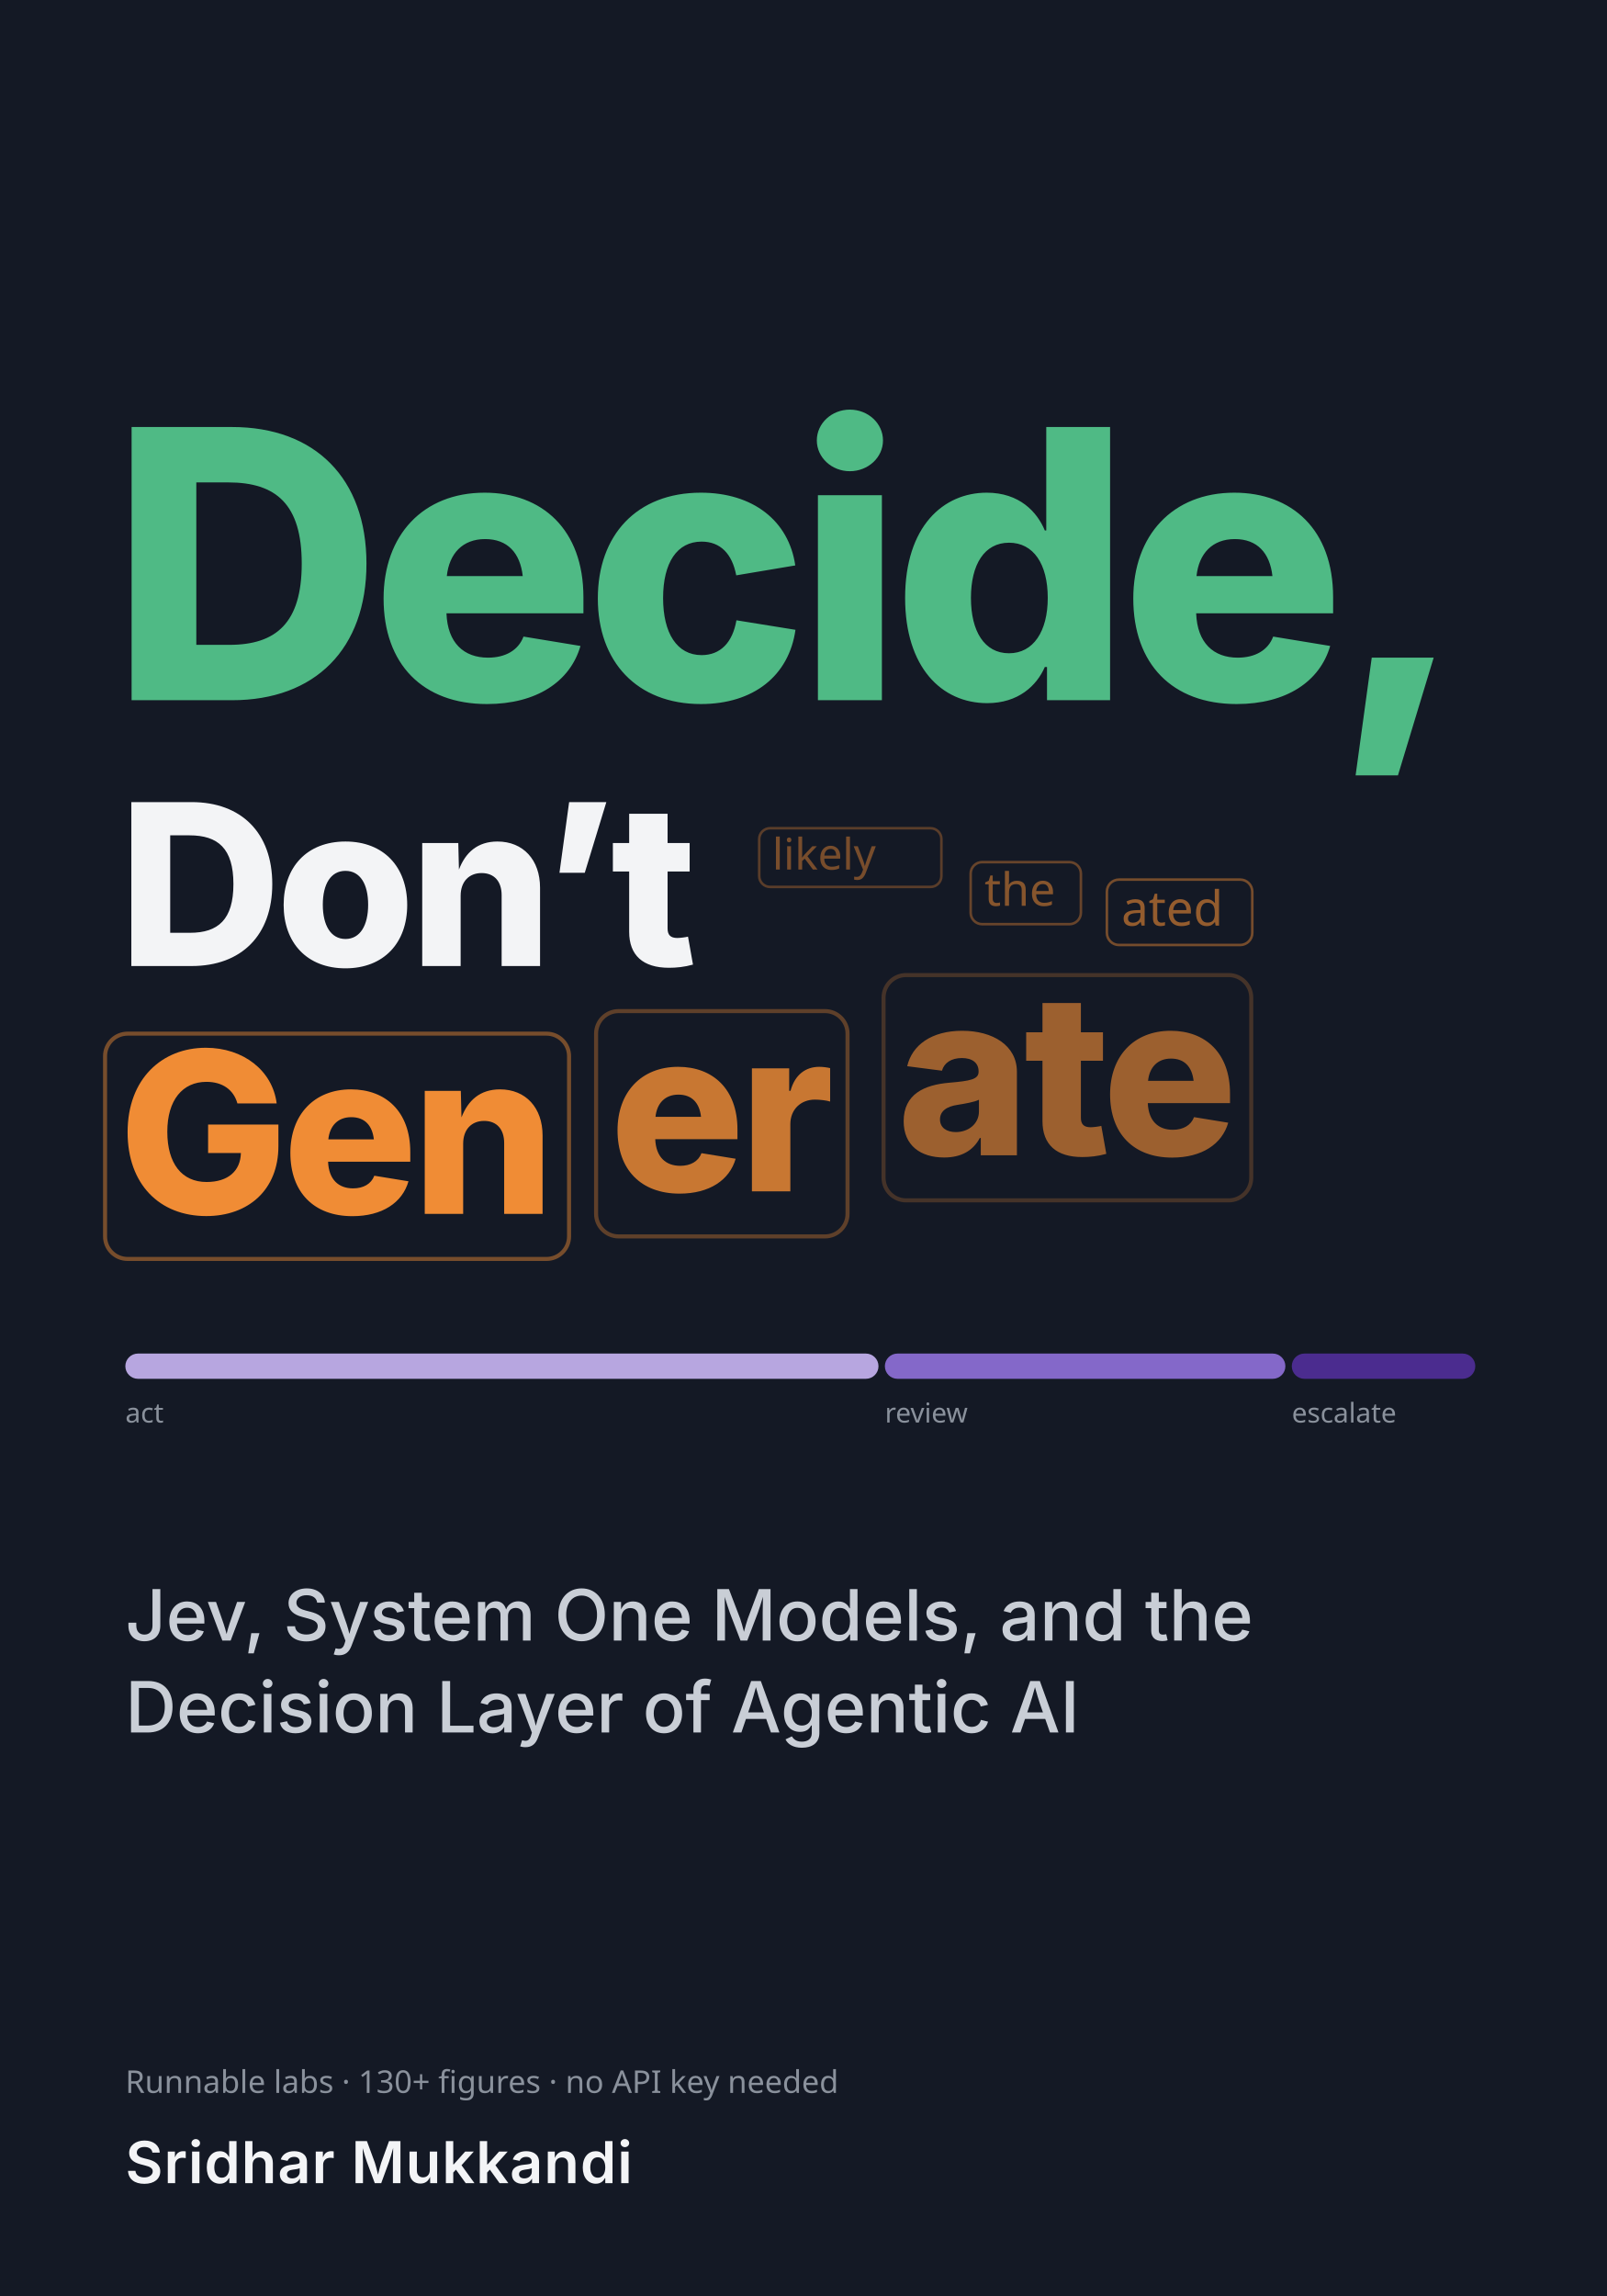
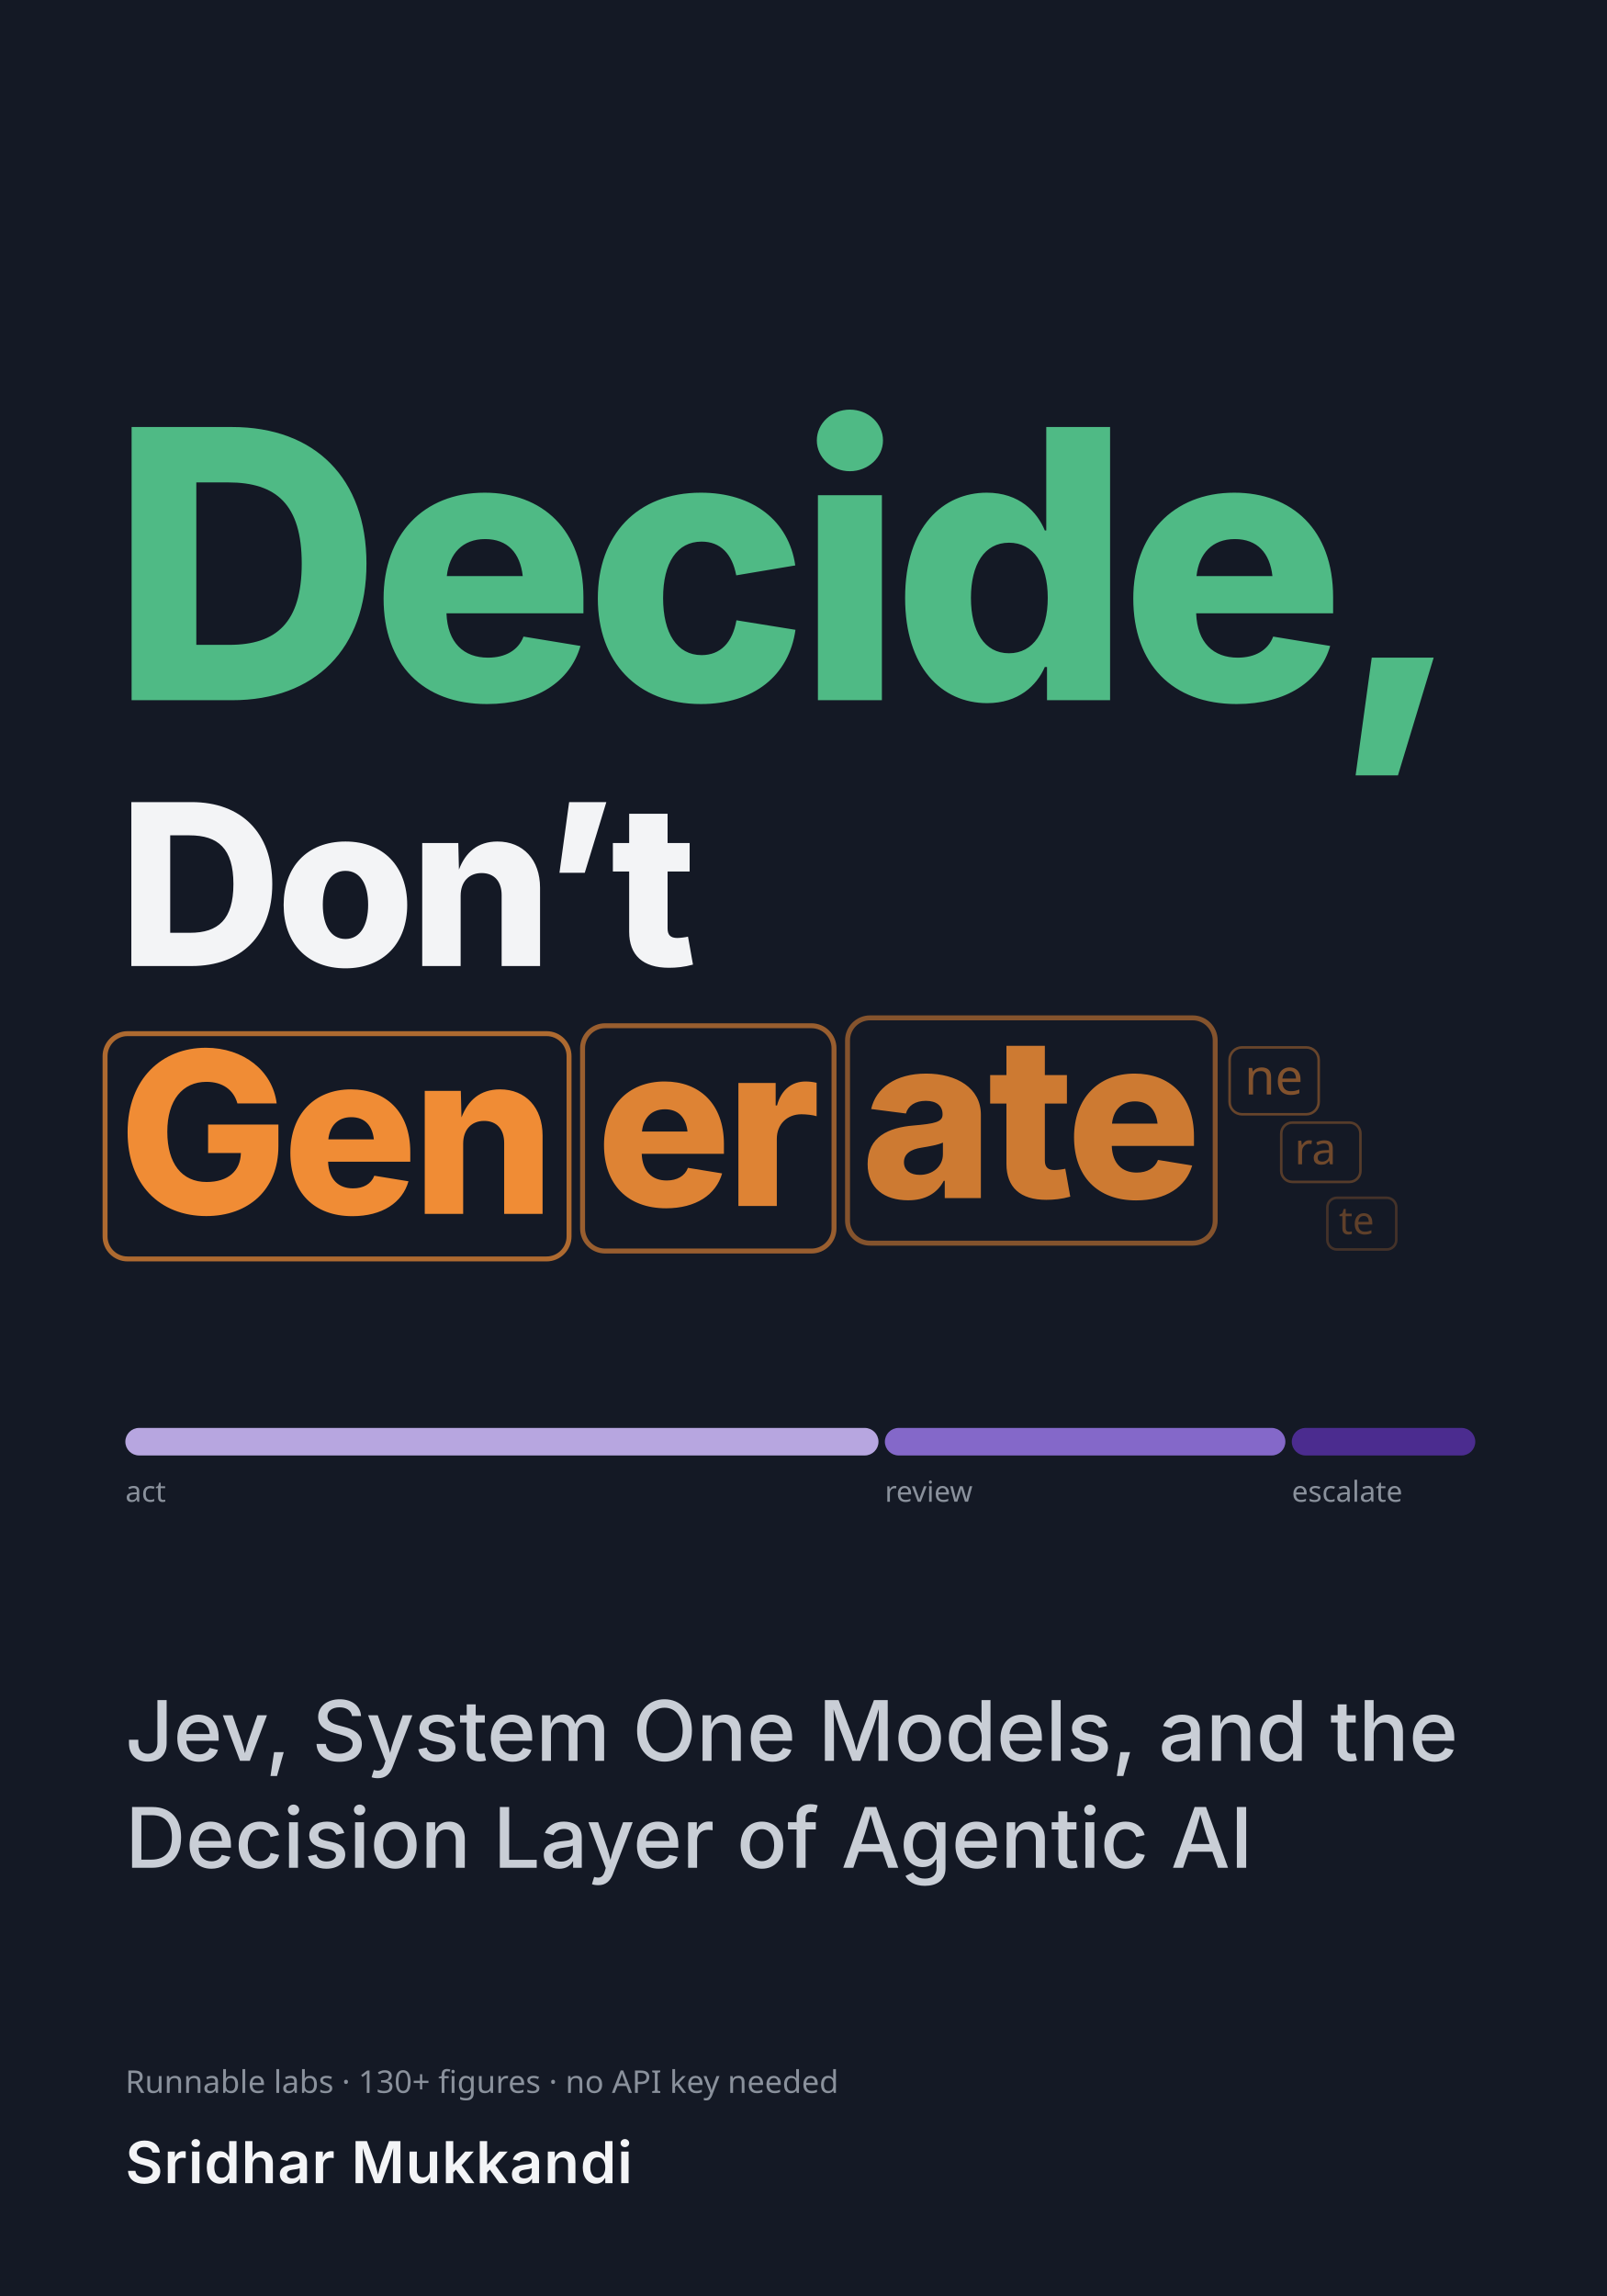
<svg xmlns="http://www.w3.org/2000/svg" width="7in" height="10in" viewBox="0 0 504.000 720.000">
  <rect x="0.00" y="0.00" width="504.00" height="720.00" rx="0.00" fill="#141925" stroke="none" stroke-width="0.00" />
  <text x="34.60" y="219.58" font-family="'Inter'" font-size="117.75" font-weight="800" font-style="normal" fill="#4FBA85" text-anchor="start" letter-spacing="-3.53">Decide,</text>
  <text x="37.19" y="302.94" font-family="'Inter'" font-size="70.65" font-weight="800" font-style="normal" fill="#F3F4F6" text-anchor="start" letter-spacing="-1.77">Don’t</text>
-   <rect x="32.95" y="324.14" width="145.52" height="70.65" rx="7.07" fill="none" stroke="#774D2C" stroke-width="1.27" />
+   <rect x="32.95" y="324.14" width="145.52" height="70.65" rx="7.07" fill="none" stroke="#AE6A30" stroke-width="1.55" />
  <text x="37.19" y="380.66" font-family="'Inter'" font-size="70.65" font-weight="800" font-style="normal" fill="#F08C35" text-anchor="start" letter-spacing="-1.77">Gen</text>
-   <rect x="186.95" y="317.07" width="78.86" height="70.65" rx="7.07" fill="none" stroke="#5F402A" stroke-width="1.27" />
-   <text x="191.19" y="373.59" font-family="'Inter'" font-size="70.65" font-weight="800" font-style="normal" fill="#C87732" text-anchor="start" letter-spacing="-1.77">er</text>
-   <rect x="277.11" y="305.77" width="115.31" height="70.65" rx="7.07" fill="none" stroke="#453329" stroke-width="1.27" />
-   <text x="281.35" y="362.29" font-family="'Inter'" font-size="70.65" font-weight="800" font-style="normal" fill="#9C602F" text-anchor="start" letter-spacing="-1.77">ate</text>
-   <rect x="347.15" y="275.83" width="45.60" height="20.51" rx="3.80" fill="none" stroke="#754C2C" stroke-width="0.80" />
-   <text x="351.70" y="290.27" font-family="'JetBrains Mono'" font-size="15.19" font-weight="500" font-style="normal" fill="#945C2E" text-anchor="start" letter-spacing="0.00">ated</text>
-   <rect x="304.43" y="270.35" width="34.57" height="19.46" rx="3.60" fill="none" stroke="#67442B" stroke-width="0.80" />
-   <text x="308.75" y="284.05" font-family="'JetBrains Mono'" font-size="14.41" font-weight="500" font-style="normal" fill="#86552D" text-anchor="start" letter-spacing="0.00">the</text>
-   <rect x="238.11" y="259.72" width="57.14" height="18.41" rx="3.41" fill="none" stroke="#5A3D2A" stroke-width="0.80" />
-   <text x="242.20" y="272.68" font-family="'JetBrains Mono'" font-size="13.64" font-weight="500" font-style="normal" fill="#784D2C" text-anchor="start" letter-spacing="0.00">likely</text>
-   <rect x="39.31" y="424.46" width="236.21" height="7.92" rx="3.96" fill="#B7A6E0" stroke="none" stroke-width="0.00" />
-   <text x="39.31" y="446.09" font-family="'JetBrains Mono'" font-size="8.57" font-weight="400" font-style="normal" fill="#8A919C" text-anchor="start" letter-spacing="0.00">act</text>
-   <rect x="277.52" y="424.46" width="125.61" height="7.92" rx="3.96" fill="#8468C9" stroke="none" stroke-width="0.00" />
-   <text x="277.52" y="446.09" font-family="'JetBrains Mono'" font-size="8.57" font-weight="400" font-style="normal" fill="#8A919C" text-anchor="start" letter-spacing="0.00">review</text>
-   <rect x="405.14" y="424.46" width="57.55" height="7.92" rx="3.96" fill="#4B2C8F" stroke="none" stroke-width="0.00" />
-   <text x="405.14" y="446.09" font-family="'JetBrains Mono'" font-size="8.57" font-weight="400" font-style="normal" fill="#8A919C" text-anchor="start" letter-spacing="0.00">escalate</text>
-   <text x="39.31" y="514.46" font-family="'Inter'" font-size="22.18" font-weight="500" font-style="normal" fill="#C9CED6" text-anchor="start" letter-spacing="0.00">Jev, System One Models, and the</text>
-   <text x="39.31" y="543.29" font-family="'Inter'" font-size="22.18" font-weight="500" font-style="normal" fill="#C9CED6" text-anchor="start" letter-spacing="0.00">Decision Layer of Agentic AI</text>
+   <rect x="182.71" y="321.66" width="78.86" height="70.65" rx="7.07" fill="none" stroke="#995E2F" stroke-width="1.55" />
+   <text x="186.95" y="378.19" font-family="'Inter'" font-size="70.65" font-weight="800" font-style="normal" fill="#DE8334" text-anchor="start" letter-spacing="-1.77">er</text>
+   <rect x="265.81" y="319.19" width="115.31" height="70.65" rx="7.07" fill="none" stroke="#84532D" stroke-width="1.55" />
+   <text x="270.05" y="375.71" font-family="'Inter'" font-size="70.65" font-weight="800" font-style="normal" fill="#CD7A32" text-anchor="start" letter-spacing="-1.77">ate</text>
+   <rect x="385.64" y="328.45" width="27.93" height="20.98" rx="3.89" fill="none" stroke="#68452B" stroke-width="0.80" />
+   <text x="390.30" y="343.21" font-family="'JetBrains Mono'" font-size="15.54" font-weight="500" font-style="normal" fill="#82522D" text-anchor="start" letter-spacing="0.00" class="frag">ne</text>
+   <rect x="401.84" y="352.03" width="24.83" height="18.60" rx="3.44" fill="none" stroke="#563C2A" stroke-width="0.80" />
+   <text x="405.97" y="365.11" font-family="'JetBrains Mono'" font-size="13.78" font-weight="500" font-style="normal" fill="#70492C" text-anchor="start" letter-spacing="0.00" class="frag">ra</text>
+   <rect x="416.30" y="375.61" width="21.61" height="16.21" rx="3.00" fill="none" stroke="#443229" stroke-width="0.80" />
+   <text x="419.90" y="387.02" font-family="'JetBrains Mono'" font-size="12.01" font-weight="500" font-style="normal" fill="#5F402A" text-anchor="start" letter-spacing="0.00" class="frag">te</text>
+   <rect x="39.31" y="447.78" width="236.21" height="8.64" rx="4.32" fill="#B7A6E0" stroke="none" stroke-width="0.00" />
+   <text x="39.31" y="470.93" font-family="'JetBrains Mono'" font-size="9.07" font-weight="400" font-style="normal" fill="#8A919C" text-anchor="start" letter-spacing="0.00">act</text>
+   <rect x="277.52" y="447.78" width="125.61" height="8.64" rx="4.32" fill="#8468C9" stroke="none" stroke-width="0.00" />
+   <text x="277.52" y="470.93" font-family="'JetBrains Mono'" font-size="9.07" font-weight="400" font-style="normal" fill="#8A919C" text-anchor="start" letter-spacing="0.00">review</text>
+   <rect x="405.14" y="447.78" width="57.55" height="8.64" rx="4.32" fill="#4B2C8F" stroke="none" stroke-width="0.00" />
+   <text x="405.14" y="470.93" font-family="'JetBrains Mono'" font-size="9.07" font-weight="400" font-style="normal" fill="#8A919C" text-anchor="start" letter-spacing="0.00">escalate</text>
+   <text x="39.31" y="552.18" font-family="'Inter'" font-size="26.21" font-weight="500" font-style="normal" fill="#C9CED6" text-anchor="start" letter-spacing="0.00">Jev, System One Models, and the</text>
+   <text x="39.31" y="585.72" font-family="'Inter'" font-size="26.21" font-weight="500" font-style="normal" fill="#C9CED6" text-anchor="start" letter-spacing="0.00">Decision Layer of Agentic AI</text>
  <text x="39.31" y="656.31" font-family="'JetBrains Mono'" font-size="9.83" font-weight="400" font-style="normal" fill="#8A919C" text-anchor="start" letter-spacing="0.00">Runnable labs · 130+ figures · no API key needed</text>
  <text x="39.31" y="684.62" font-family="'Inter'" font-size="18.14" font-weight="600" font-style="normal" fill="#F3F4F6" text-anchor="start" letter-spacing="0.30">Sridhar Mukkandi</text>
</svg>
